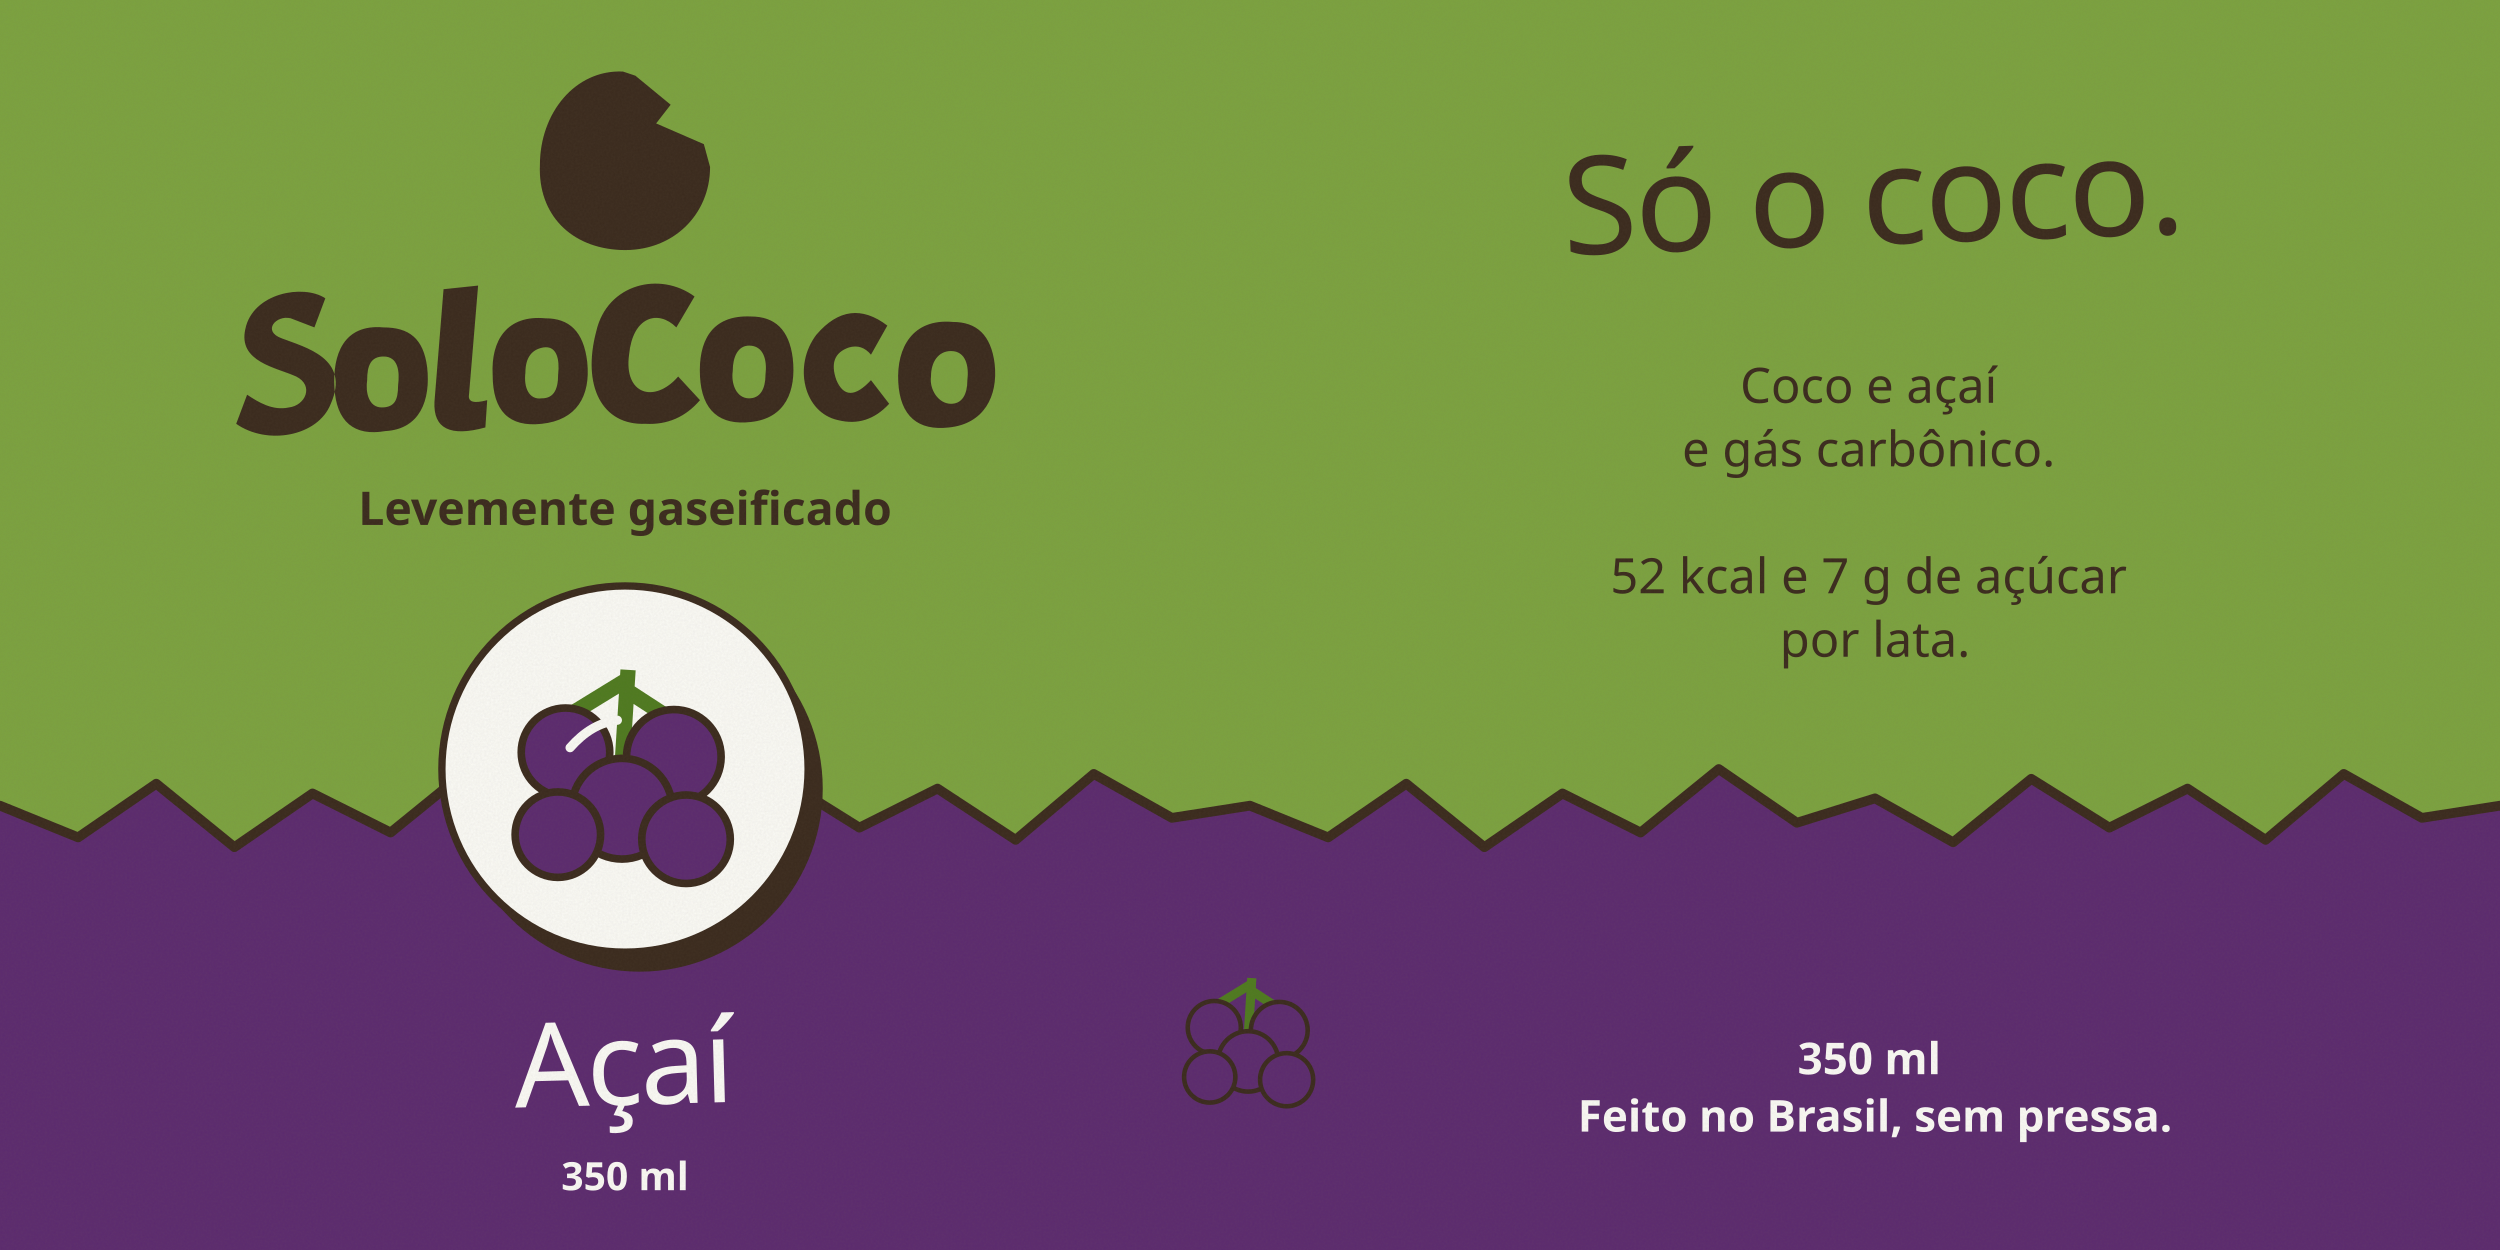
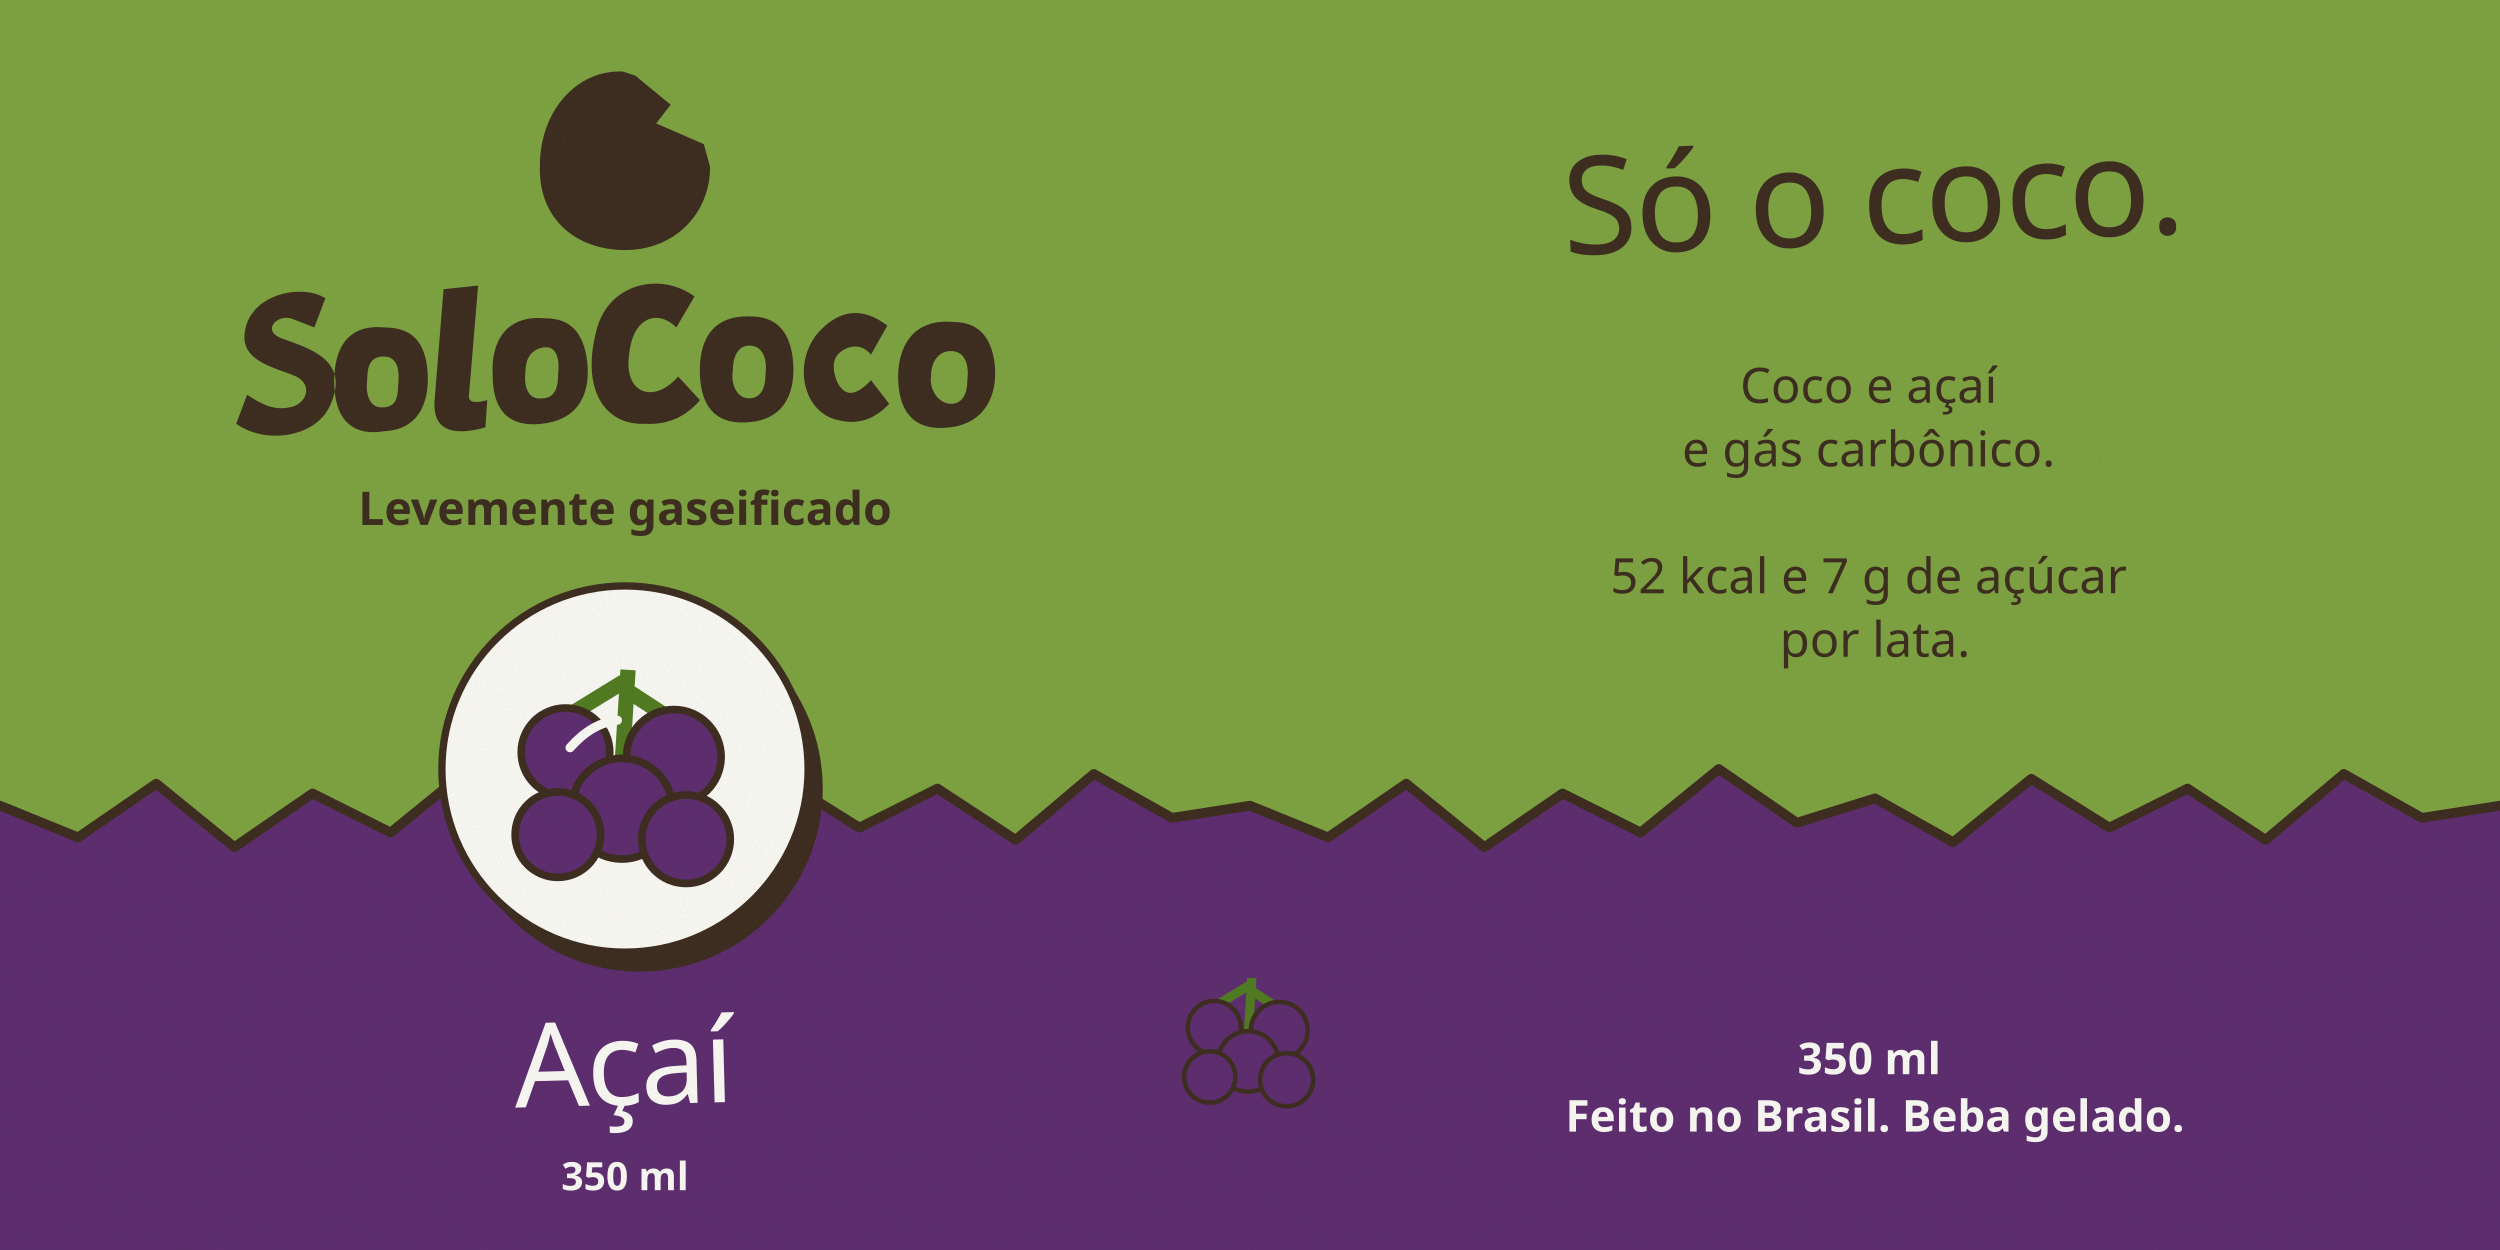
<svg xmlns="http://www.w3.org/2000/svg" width="2048" height="1024" viewBox="0 0 2048 1024">
  <defs>
    <style>
      @font-face { font-family: "Bowlby One"; src: url("../hero/fonts/BowlbyOne-Regular.ttf"); }
      @font-face { font-family: "Figtree"; src: url("../hero/fonts/Figtree-wght.ttf"); font-weight: 300 900; }
      .display { font-family: "Bowlby One"; }
      .body { font-family: "Figtree"; }
    </style>
    <filter id="grain" x="0" y="0" width="100%" height="100%" filterUnits="userSpaceOnUse">
      <feTurbulence type="fractalNoise" baseFrequency=".55" numOctaves="3" stitchTiles="stitch" result="noise" />
      <feColorMatrix in="noise" type="matrix" values="0 0 0 0 .227 0 0 0 0 .165 0 0 0 0 .114 0 0 0 .09 0" result="ink" />
      <feComposite in="ink" in2="SourceGraphic" operator="in" />
    </filter>
    <clipPath id="symbol-cut">
      <polygon points="0,100 0,0 54,0 100,34 100,100" />
    </clipPath>
  </defs>
  <rect width="2048" height="1024" fill="#7BA23F" />
  <path fill="#5B2A6E" d="M0,1024 L0,660 L64,686 L128,642 L192,694 L256,650 L320,682 L384,630 L448,674 L512,654 L576,690 L640,638 L704,678 L768,646 L832,688 L896,634 L960,670 L1024,660 L1088,686 L1152,642 L1216,694 L1280,650 L1344,682 L1408,630 L1472,674 L1536,654 L1600,690 L1664,638 L1728,678 L1792,646 L1856,688 L1920,634 L1984,670 L2048,660 L2048,1024 Z" />
  <path fill="none" stroke="#3A2A1D" stroke-width="8" stroke-linejoin="round" d="M-64,670 L0,660 L64,686 L128,642 L192,694 L256,650 L320,682 L384,630 L448,674 L512,654 L576,690 L640,638 L704,678 L768,646 L832,688 L896,634 L960,670 L1024,660 L1088,686 L1152,642 L1216,694 L1280,650 L1344,682 L1408,630 L1472,674 L1536,654 L1600,690 L1664,638 L1728,678 L1792,646 L1856,688 L1920,634 L1984,670 L2048,660 L2112,686" />
  <path transform="translate(427 45) scale(1.7)" fill="#3A2A1D" d="M49 8C26 7 9 28 9 53C8 77 24 93 48 94C73 95 91 77 91 54L88 43L65 33L72 24L55 10Z" />
  <path transform="translate(192 225) scale(1.49)" fill="#3A2A1D" fill-rule="evenodd" d="M50 13C38 5 10 10 6 30C2 48 23 51 34 56C44 61 39 72 30 73C21 75 13 70 7 66L1 82C18 94 46 89 53 71C64 46 39 40 26 35C15 31 23 22 31 24L44 29Z M82 29C60 27 54 44 55 62C56 81 66 89 83 86C102 85 108 69 106 51C104 35 96 29 82 29Z M82 45C90 45 91 53 90 61C90 69 88 73 81 73C74 73 72 65 73 58C73 50 75 45 82 45Z M115 8L134 6L129 66Q128 72 139 69L138 84Q109 92 110 70Z M171 24C150 22 141 36 142 55C142 75 151 84 169 82C188 80 196 67 194 48C192 31 184 24 171 24Z M170 40C177 39 179 46 178 55C178 64 175 68 169 68C162 69 159 62 160 54C160 45 164 41 170 40Z M253 12C234 -2 205 5 199 31C191 61 202 83 226 82Q244 83 256 69L244 56C231 71 214 66 217 44C219 23 233 19 243 29Z M284 23C262 22 255 37 256 56C257 75 267 83 284 81C303 79 309 64 307 46C305 30 297 23 284 23Z M283 39C291 39 293 47 292 55C292 63 289 68 283 68C276 68 273 60 274 53C274 45 277 39 283 39Z M359 28Q338 12 320 33C307 50 313 76 332 80Q348 84 360 71L350 58Q337 72 331 58Q326 44 338 40Q345 38 350 44Z M395 26C373 24 364 40 365 59C366 78 376 86 393 84C412 82 420 67 418 49C416 33 408 26 395 26Z M394 42C402 42 404 50 403 58C403 66 400 71 394 71C387 71 382 63 383 56C383 48 387 42 394 42Z" />
  <text class="body" x="512" y="430" fill="#3A2A1D" font-size="38" font-weight="600" text-anchor="middle">Levemente gaseificado</text>
  <circle cx="524" cy="646" r="150" fill="#3A2A1D" />
  <circle cx="512" cy="630" r="150" fill="#FAFAF5" stroke="#3A2A1D" stroke-width="6" />
  <g transform="translate(387 505) scale(1.25)" stroke="#3A2A1D" stroke-width="5" stroke-linejoin="round">
    <path d="M102 35l-5 80m5-74-44 27m44-19 43 28" fill="none" stroke="#4E7A1F" stroke-width="10" />
    <g fill="#5B2A6E">
      <circle cx="61" cy="89" r="29" />
      <circle cx="132" cy="92" r="31" />
      <circle cx="98" cy="126" r="33" />
      <circle cx="56" cy="143" r="28" />
      <circle cx="140" cy="146" r="29" />
    </g>
    <path d="M64 86 Q78 70 95 68" stroke="#FAFAF5" stroke-width="6" fill="none" stroke-linecap="round" />
  </g>
  <text class="display" x="512" y="905" fill="#FAFAF5" font-size="96" text-anchor="middle" letter-spacing="-2" transform="rotate(-1.5 512 905)">Açaí</text>
  <text class="body" x="512" y="975" fill="#FAFAF5" font-size="32" font-weight="700" text-anchor="middle">350 ml</text>
  <g transform="translate(949 775) scale(.75)" stroke="#3A2A1D" stroke-width="5" stroke-linejoin="round">
    <path d="M102 35l-5 80m5-74-44 27m44-19 43 28" fill="none" stroke="#4E7A1F" stroke-width="10" />
    <g fill="#5B2A6E">
      <circle cx="61" cy="89" r="29" />
      <circle cx="132" cy="92" r="31" />
      <circle cx="98" cy="126" r="33" />
      <circle cx="56" cy="143" r="28" />
      <circle cx="140" cy="146" r="29" />
    </g>
  </g>
  <text class="display" x="1536" y="200" fill="#3A2A1D" font-size="112" text-anchor="middle" letter-spacing="-2" transform="rotate(-2 1536 200)">Só o coco.</text>
  <text class="body" x="1536" y="330" fill="#3A2A1D" font-size="40" font-weight="500" text-anchor="middle">
    <tspan x="1536">Coco e açaí</tspan>
    <tspan x="1536" dy="52">e gás carbônico.</tspan>
    <tspan x="1536" dy="104">52 kcal e 7 g de açúcar</tspan>
    <tspan x="1536" dy="52">por lata.</tspan>
  </text>
  <text class="body" x="1536" y="880" fill="#FAFAF5" font-size="36" font-weight="600" text-anchor="middle">
    <tspan x="1536">350 ml</tspan>
-     <tspan x="1536" dy="47">Feito no Brasil, sem pressa.</tspan>
+     <tspan x="1536" dy="47">Feito no Brasil. Beba gelado.</tspan>
  </text>
  <rect width="2048" height="1024" fill="#000" filter="url(#grain)" />
</svg>
